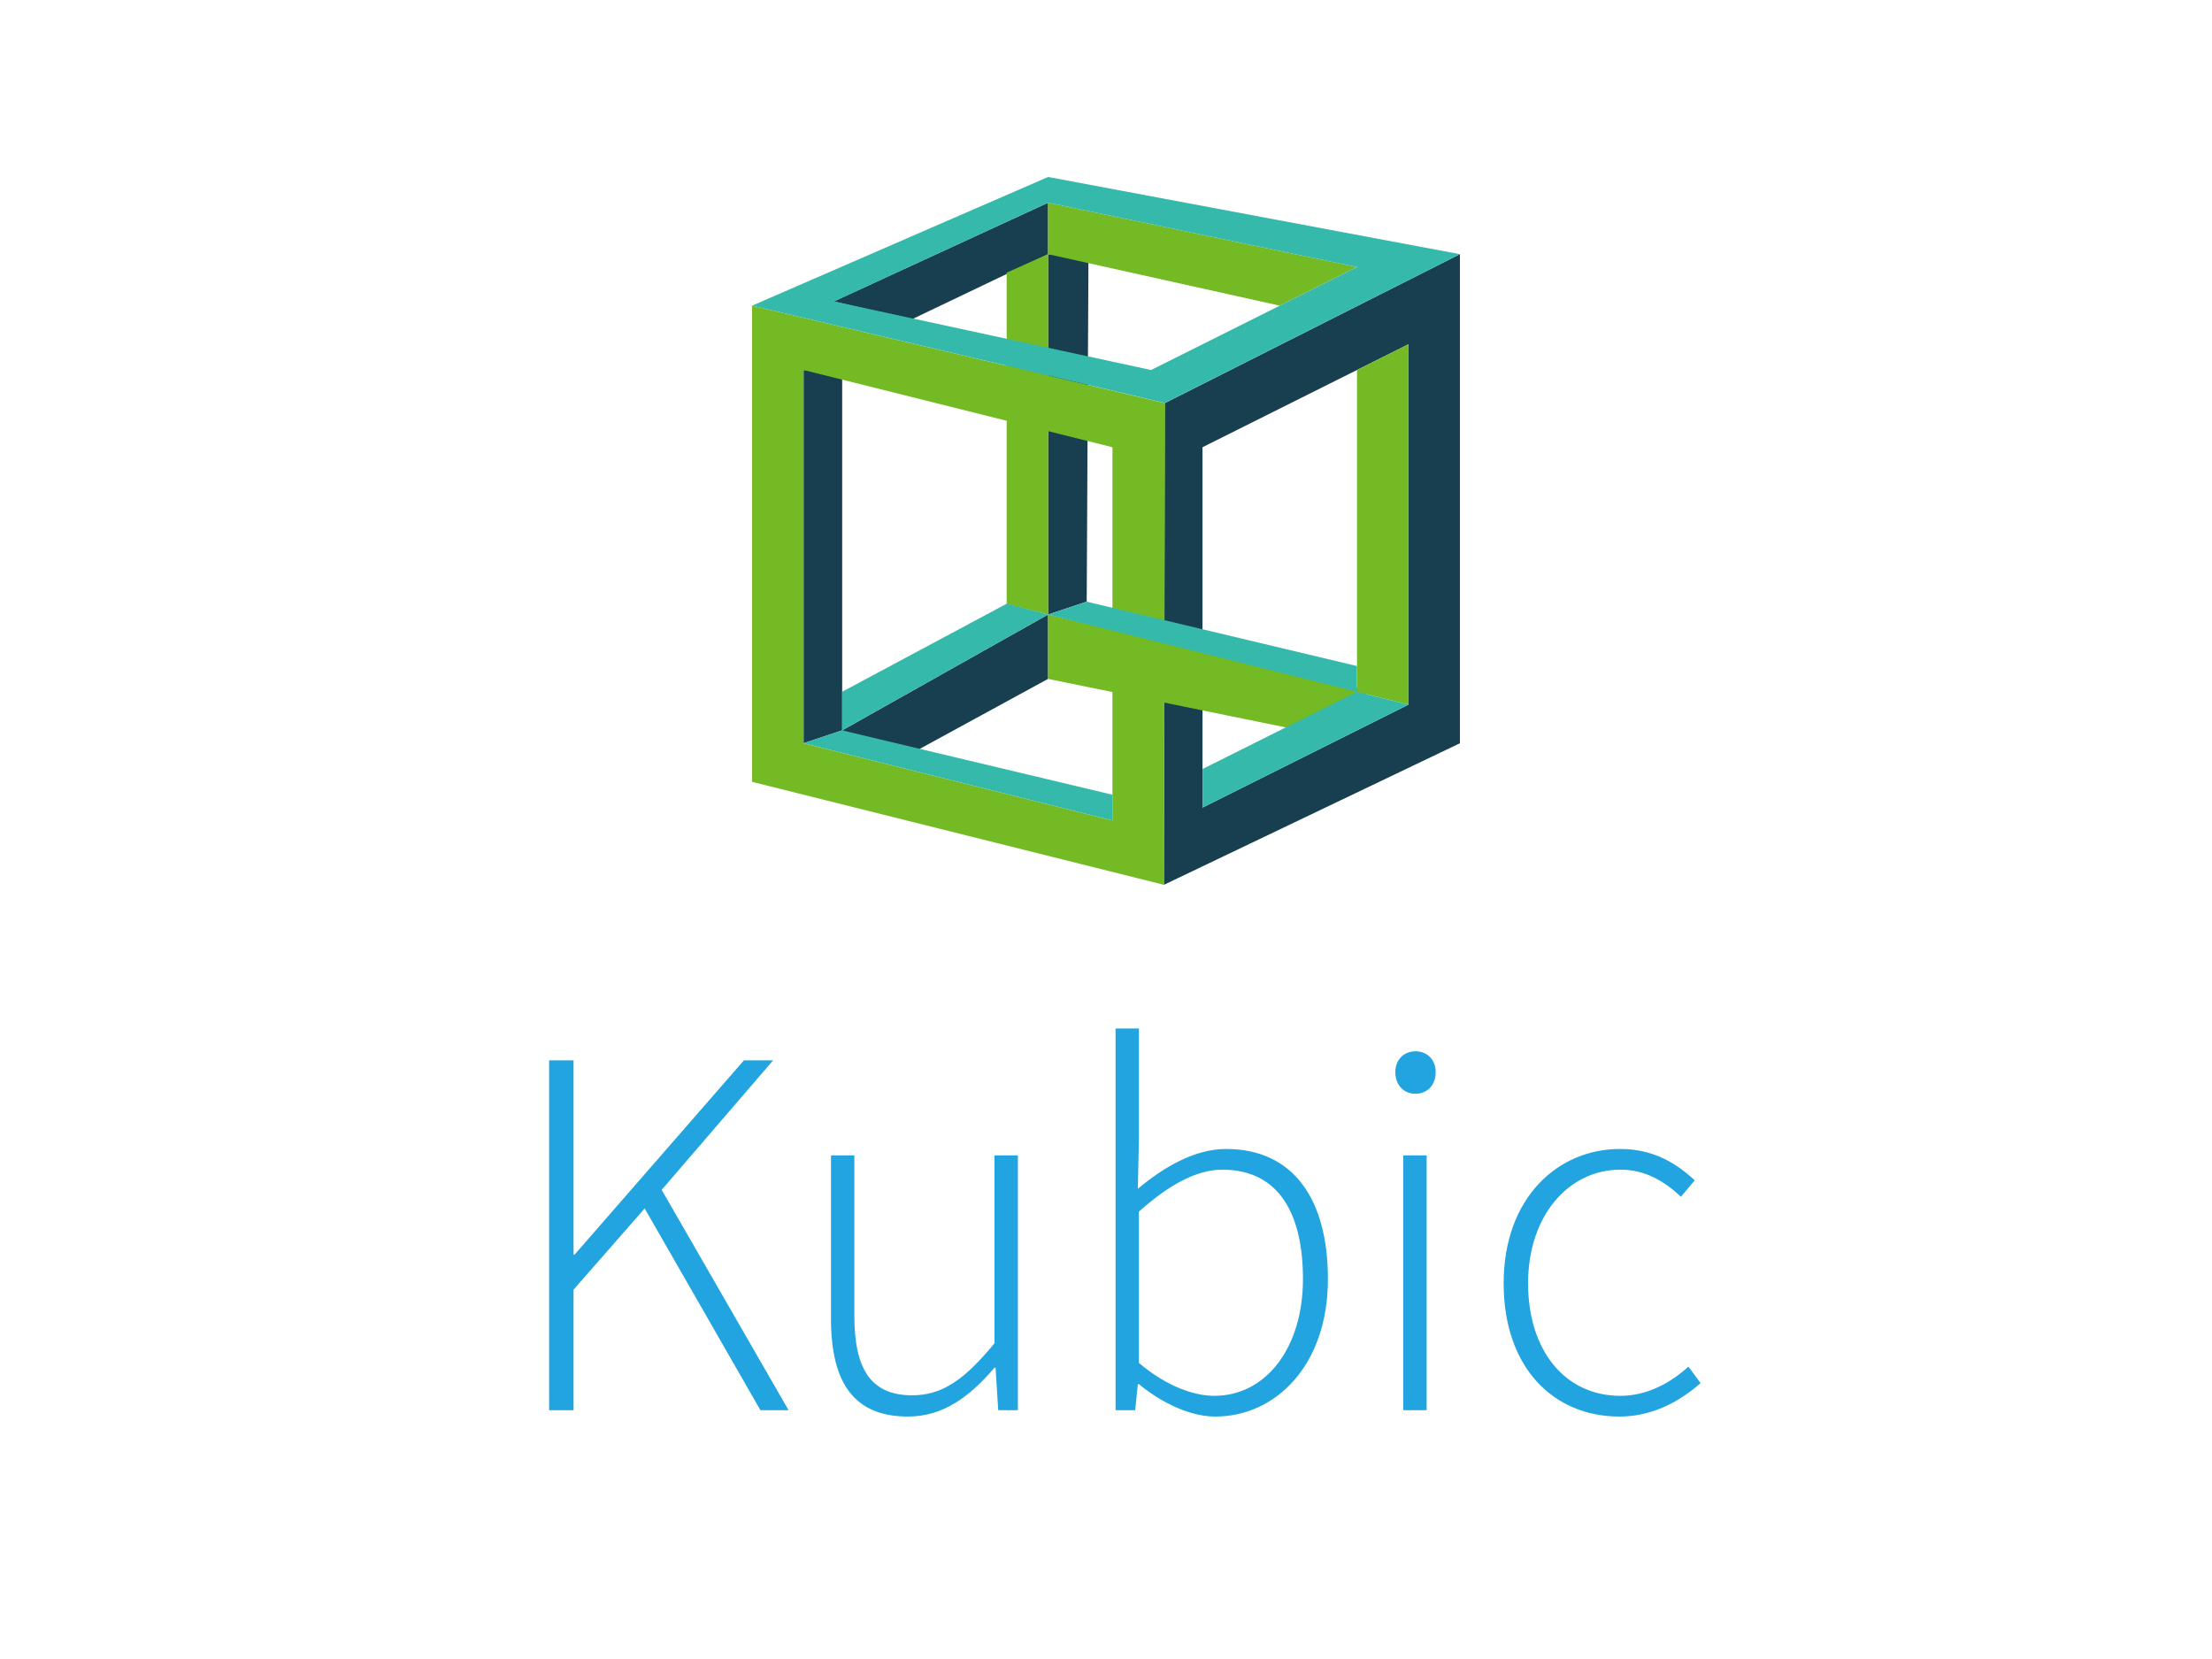
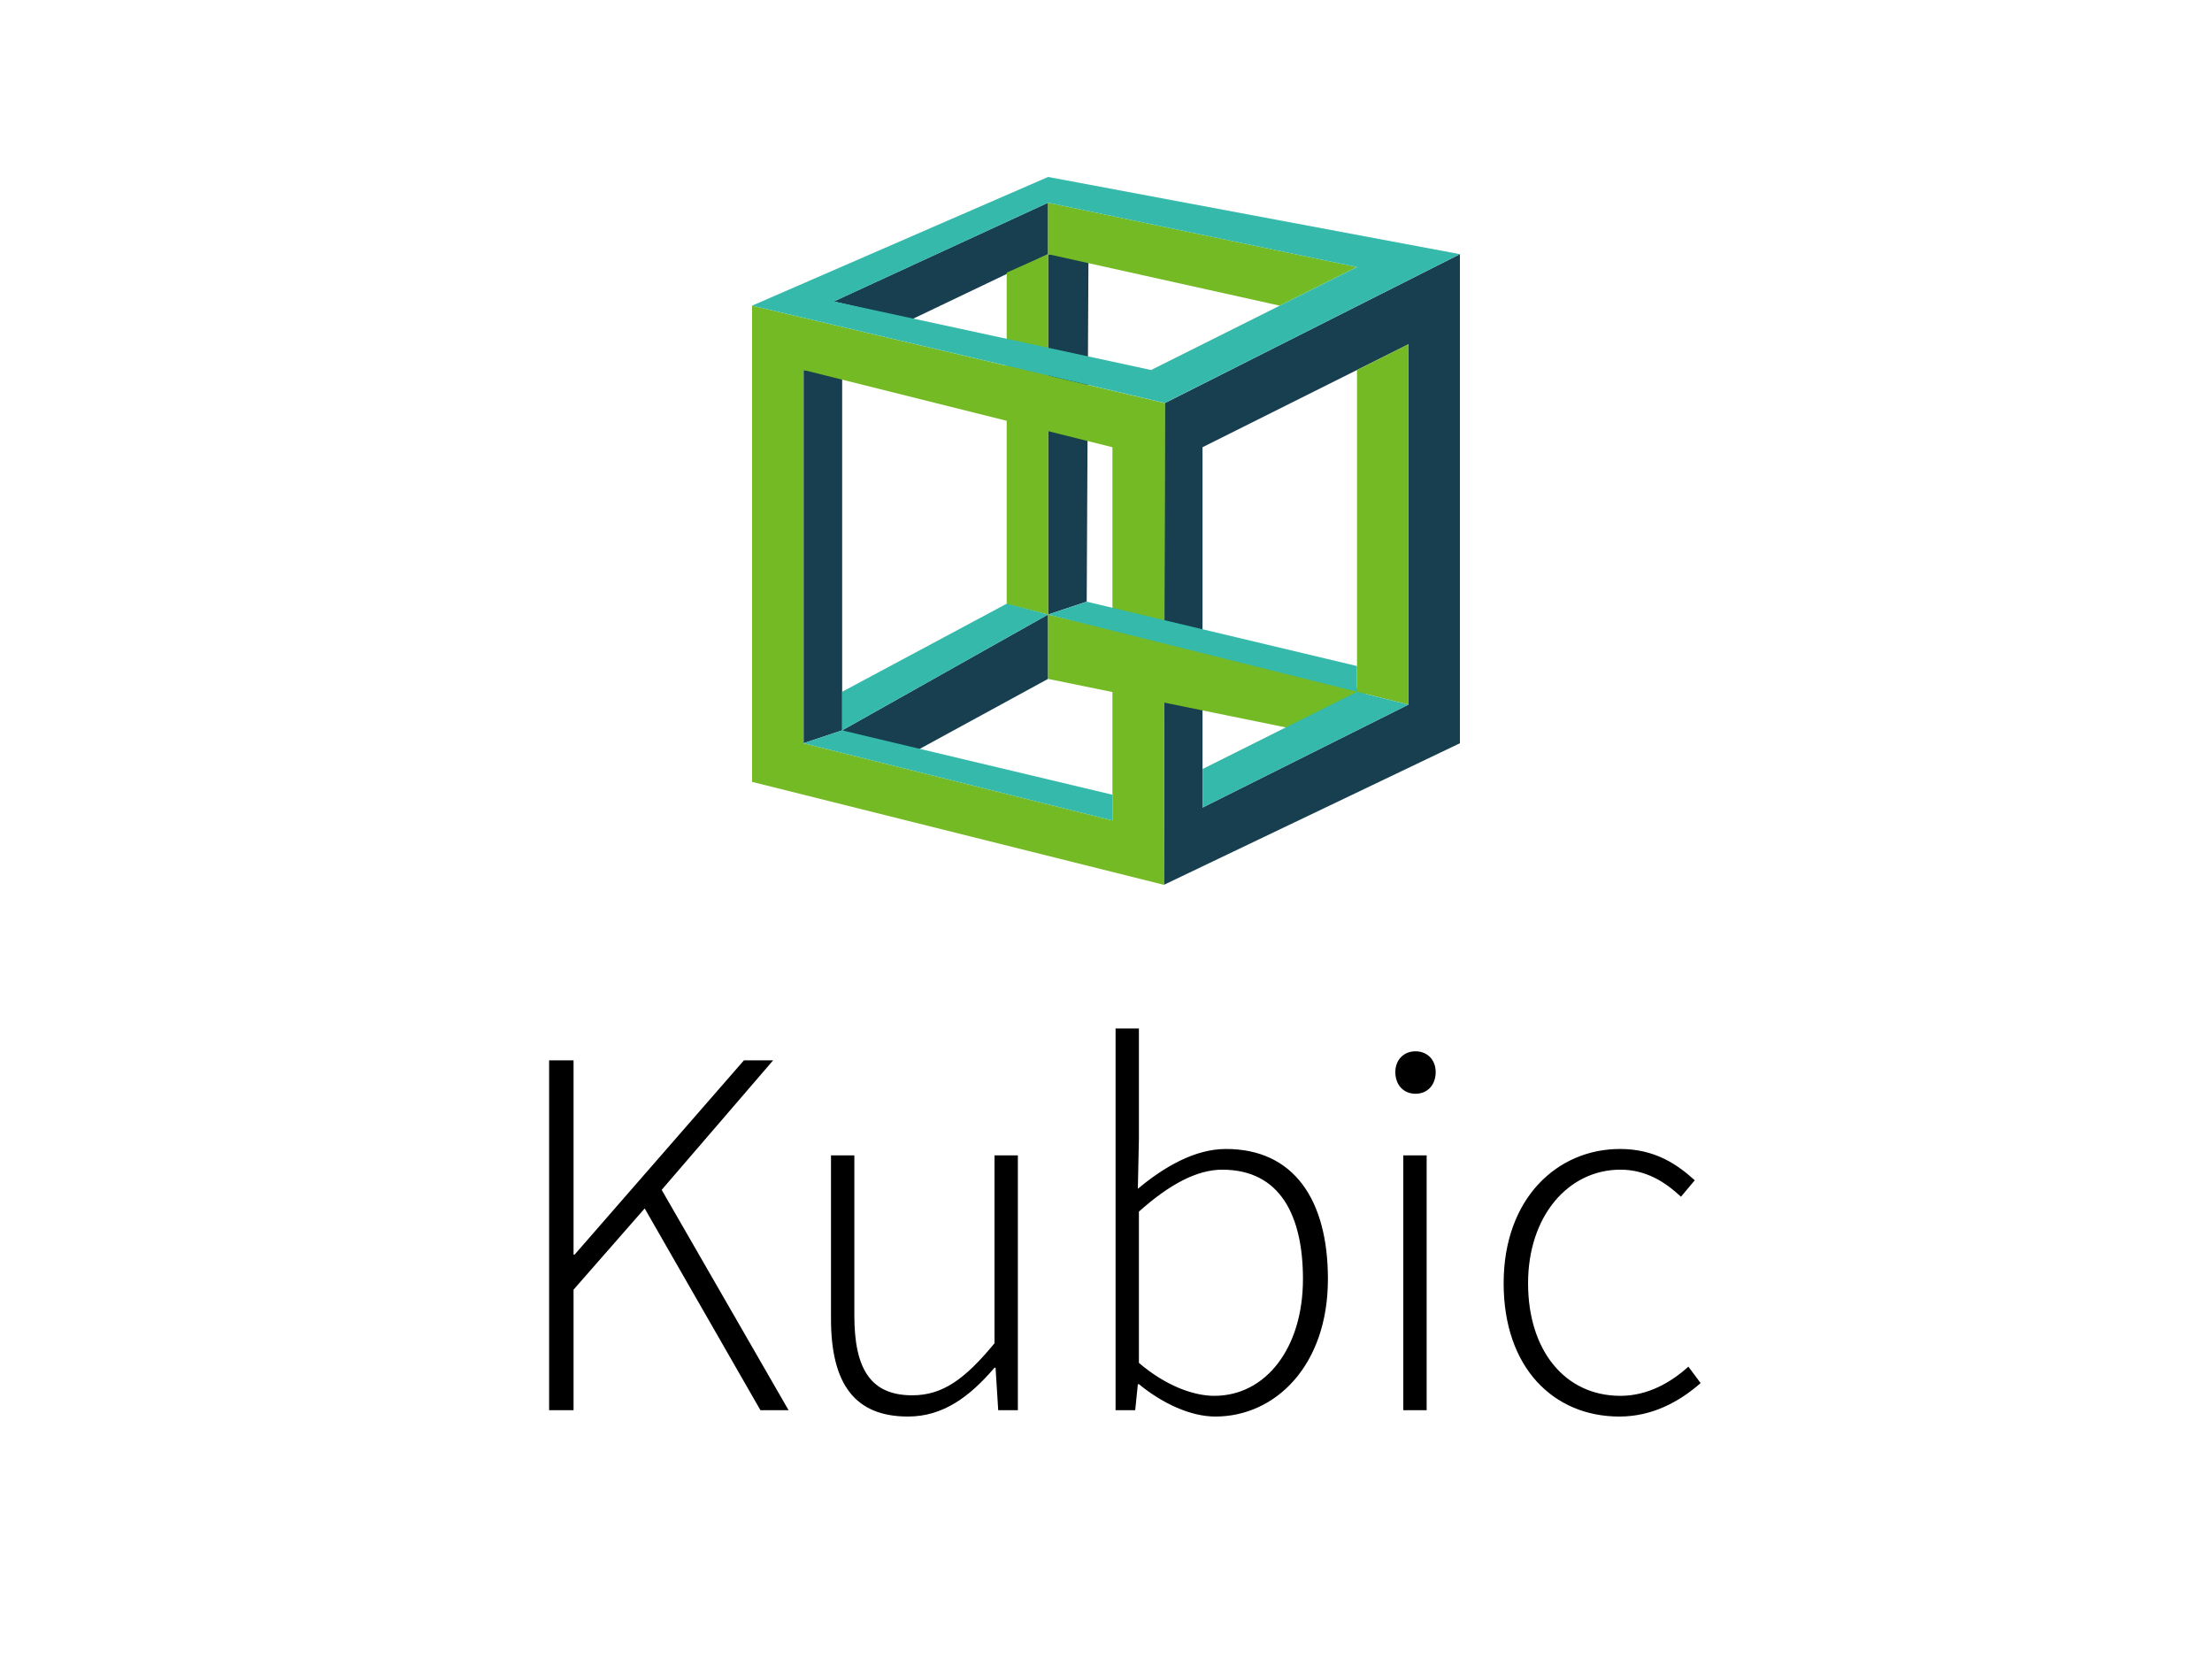
- <svg xmlns="http://www.w3.org/2000/svg" version="1.1" width="400" height="300" viewBox="0 0 400 300" fill="#21a4df">
+ <svg xmlns="http://www.w3.org/2000/svg" version="1.1" width="400" height="300" viewBox="0 0 400 300" fill="#000">
  <path d="m201.73 185.98v69.023h3.551l0.48-4.703h0.191c4.32 3.552 9.408 5.856 13.824 5.856 10.848 0 20.354-9.217 20.354-24.865 0-14.304-6.146-23.52-18.434-23.52-5.664 0-11.232 3.265-15.936 7.201l0.191-9.025v-19.967h-4.223zm54.24 4.127c-2.112 0-3.648 1.536-3.648 3.744 0 2.4 1.536 3.936 3.648 3.936s3.647-1.536 3.647-3.936c0-2.208-1.534-3.744-3.647-3.744zm-156.67 1.633v63.264h4.416v-21.793l12.863-14.688 20.928 36.48h5.088l-22.943-39.84 20.16-23.424h-5.281l-30.623 35.135h-0.191v-35.135h-4.416zm193.63 16.031c-11.232 0-21.023 8.833-21.023 24.289 0 15.264 9.024 24.096 20.928 24.096 5.856 0 10.752-2.593 14.688-6.049l-2.207-2.975c-3.168 2.88-7.393 5.279-12.289 5.279-10.08 0-16.703-8.256-16.703-20.352 0-12.192 7.295-20.545 16.703-20.545 4.512 0 7.969 2.112 10.945 4.896l2.494-2.977c-3.168-2.88-7.199-5.664-13.535-5.664zm-142.66 1.152v29.568c0 11.904 4.416 17.664 13.92 17.664 6.336 0 11.136-3.552 15.648-8.832h0.191l0.48 7.68h3.553v-46.08h-4.225v33.984c-5.376 6.528-9.407 9.408-14.879 9.408-7.392 0-10.465-4.608-10.465-14.4v-28.992h-4.225zm103.49 0v46.08h4.225v-46.08zm-32.736 2.592c10.56 0 14.592 8.447 14.592 19.775 0 12.48-6.719 21.121-16.031 21.121-3.552 0-8.545-1.633-13.633-5.953v-27.359c5.472-4.896 10.464-7.584 15.072-7.584z" />
  <g fill="#173f4f">
    <path d="m152.29 132.07 37.238-20.946v11.637l-25.601 13.963" />
    <path d="m145.31 134.4 6.982-2.327v-65.165h-6.982" />
    <path d="m264 45.963v88.439l-53.529 25.601 0.147-87.098zm-9.309 16.291-37.238 18.618v65.165l37.238-18.618z" />
    <path d="m150.76 54.516 38.768-17.861v9.309l-24.734 11.825" />
    <path d="m189.53 45.963 7.299 0.671-0.317 62.166-6.982 2.327" />
  </g>
  <g fill="#73ba25">
    <path d="m136 55.273v86.112l74.474 18.618 0.203-87.101zm9.309 11.637 55.856 13.963v67.492l-55.856-13.963z" />
    <path d="m245.38 48.29-55.856-11.637v9.309l41.892 9.309" />
    <path d="m182.04 109.23v-59.93l7.485-3.336v65.165" />
    <path d="m189.53 111.13v11.637l44.469 9.075 14.032-6.846" />
    <path d="m254.7 62.255-9.309 4.655v58.184l9.309 2.327" />
  </g>
  <g fill="#35b9ab">
    <path d="m152.29 125.09 29.771-15.931 7.466 1.967-37.238 20.946" />
    <path d="m201.16 143.71-48.874-11.637-6.982 2.327 55.856 13.963" />
    <path d="m189.53 32-53.529 23.273 74.649 17.603 53.354-26.913zm0 4.655 55.856 11.637-37.238 18.618-57.348-12.398z" />
    <path d="m245.38 120.44-48.874-11.637-6.982 2.327 55.856 13.963" />
    <path d="m254.7 127.42-37.238 18.618v-6.982l27.928-13.963z" />
  </g>
</svg>
